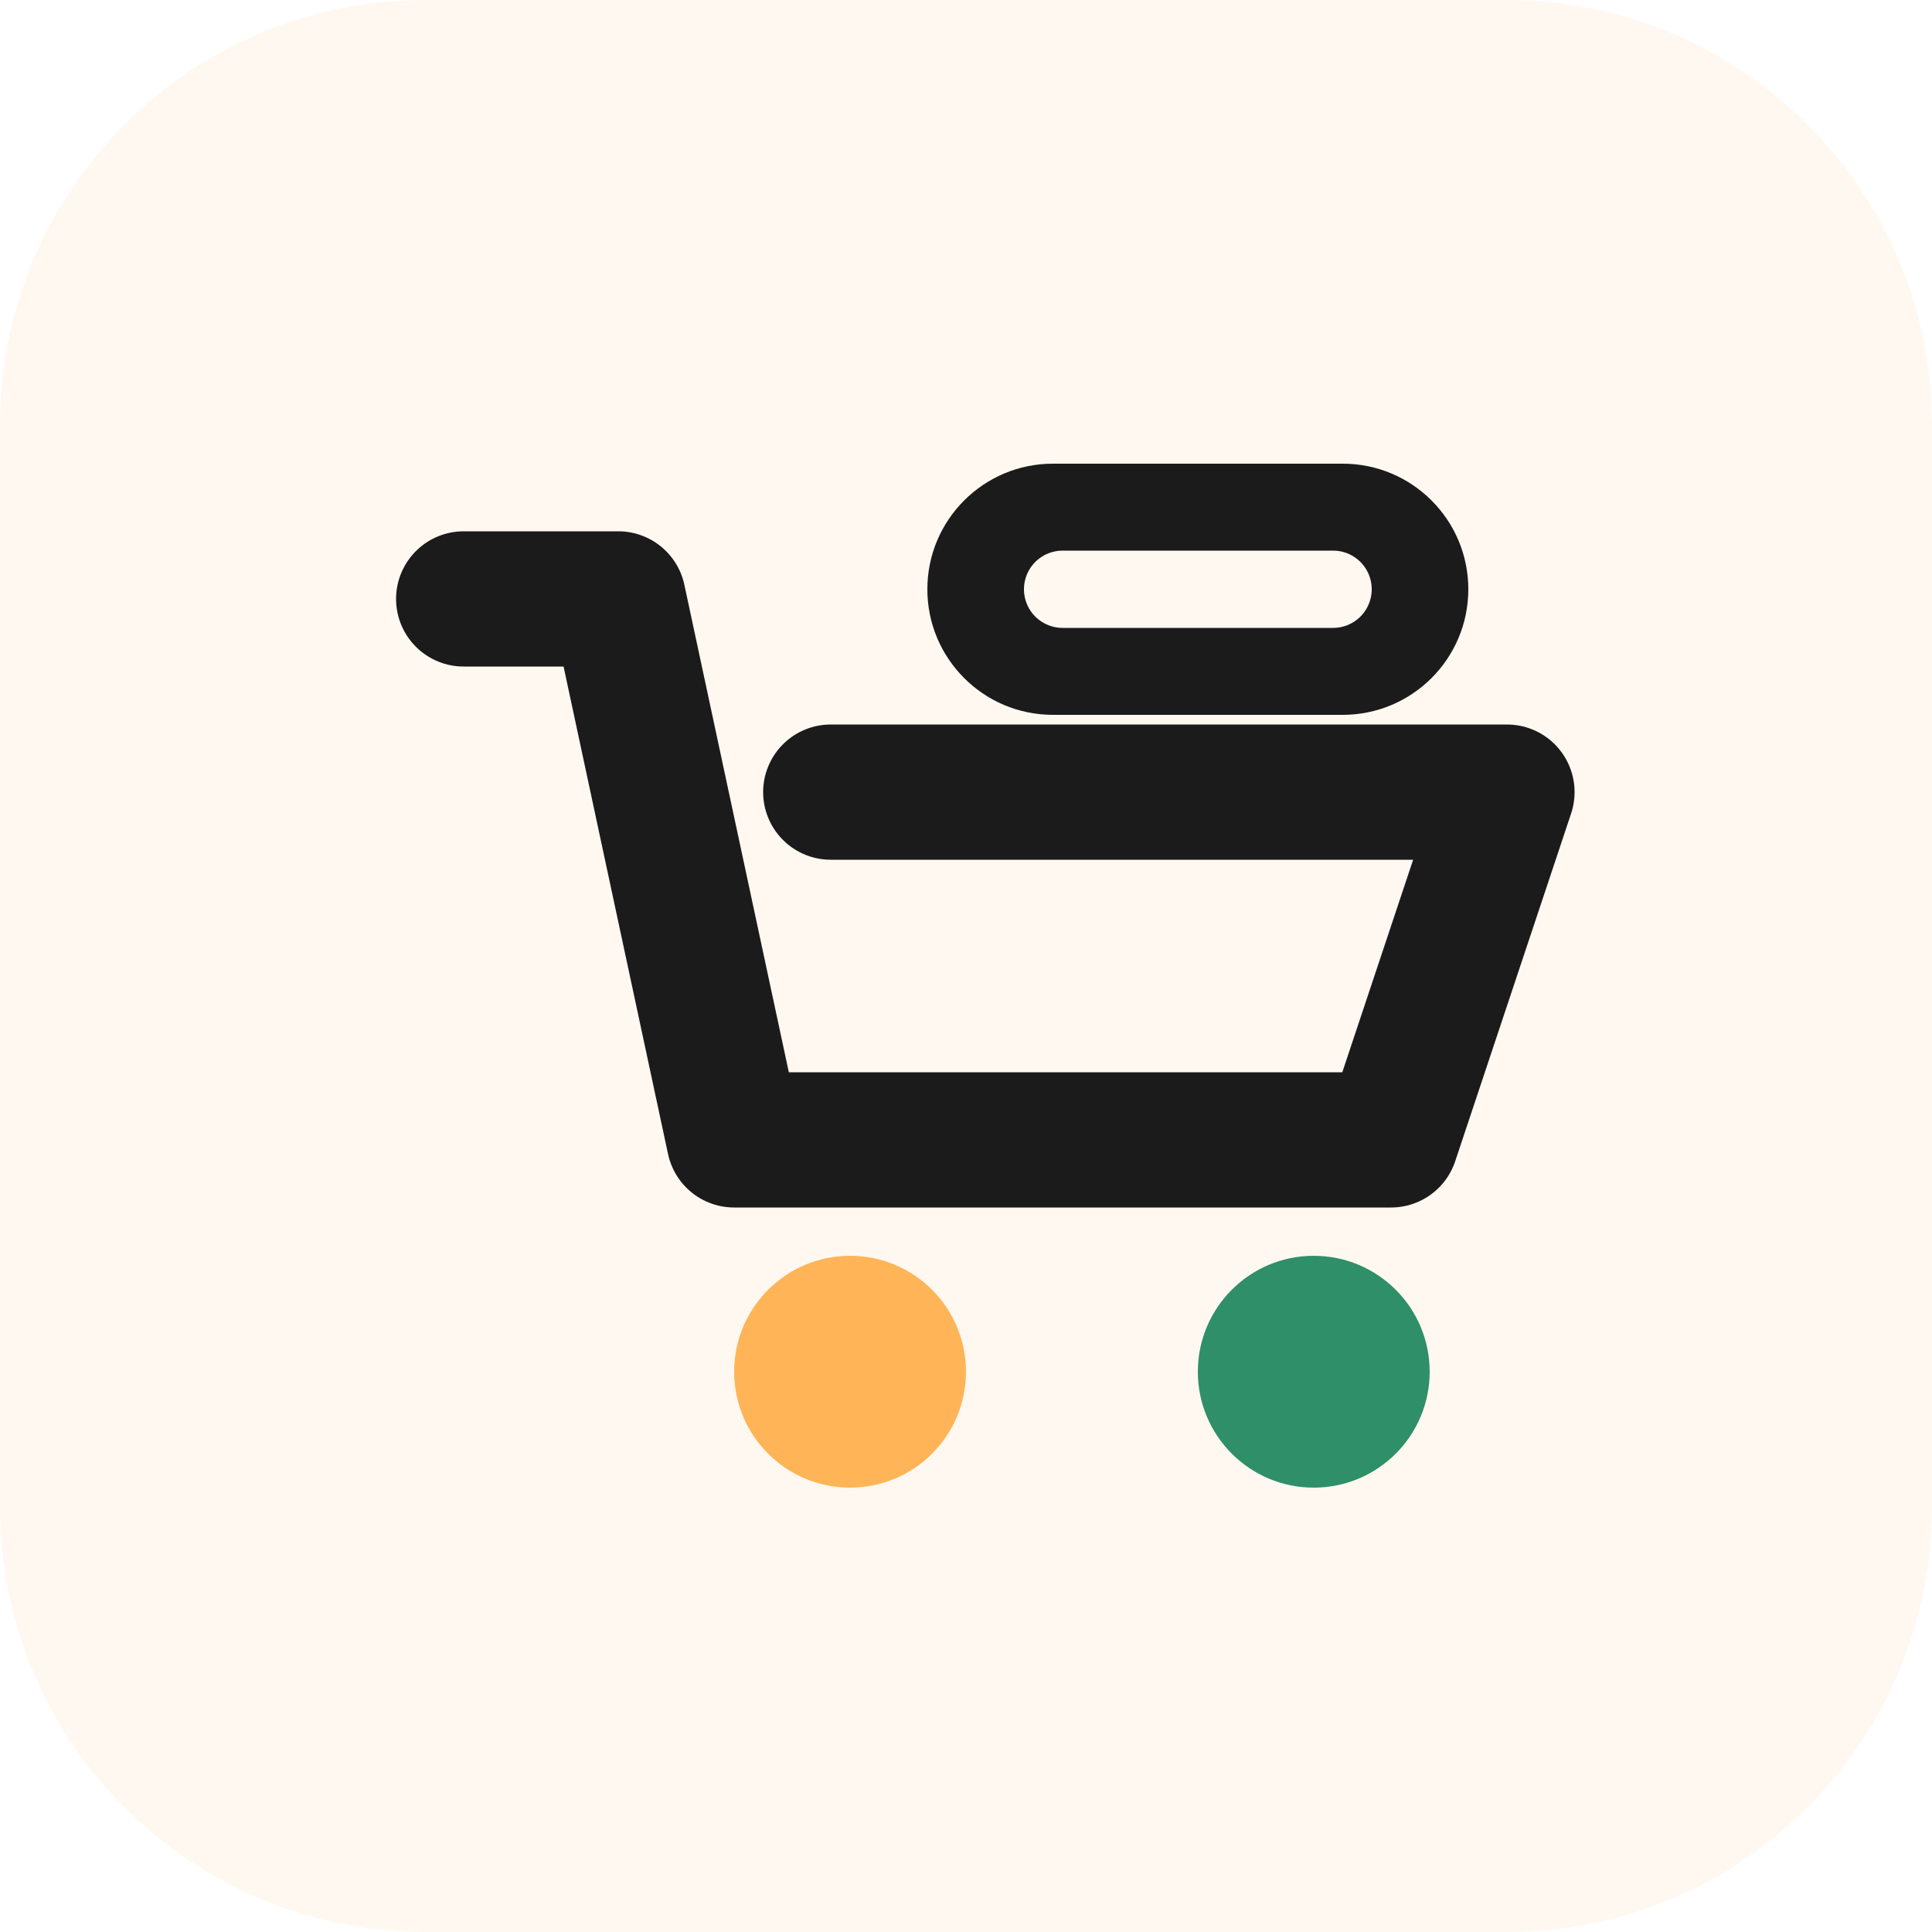
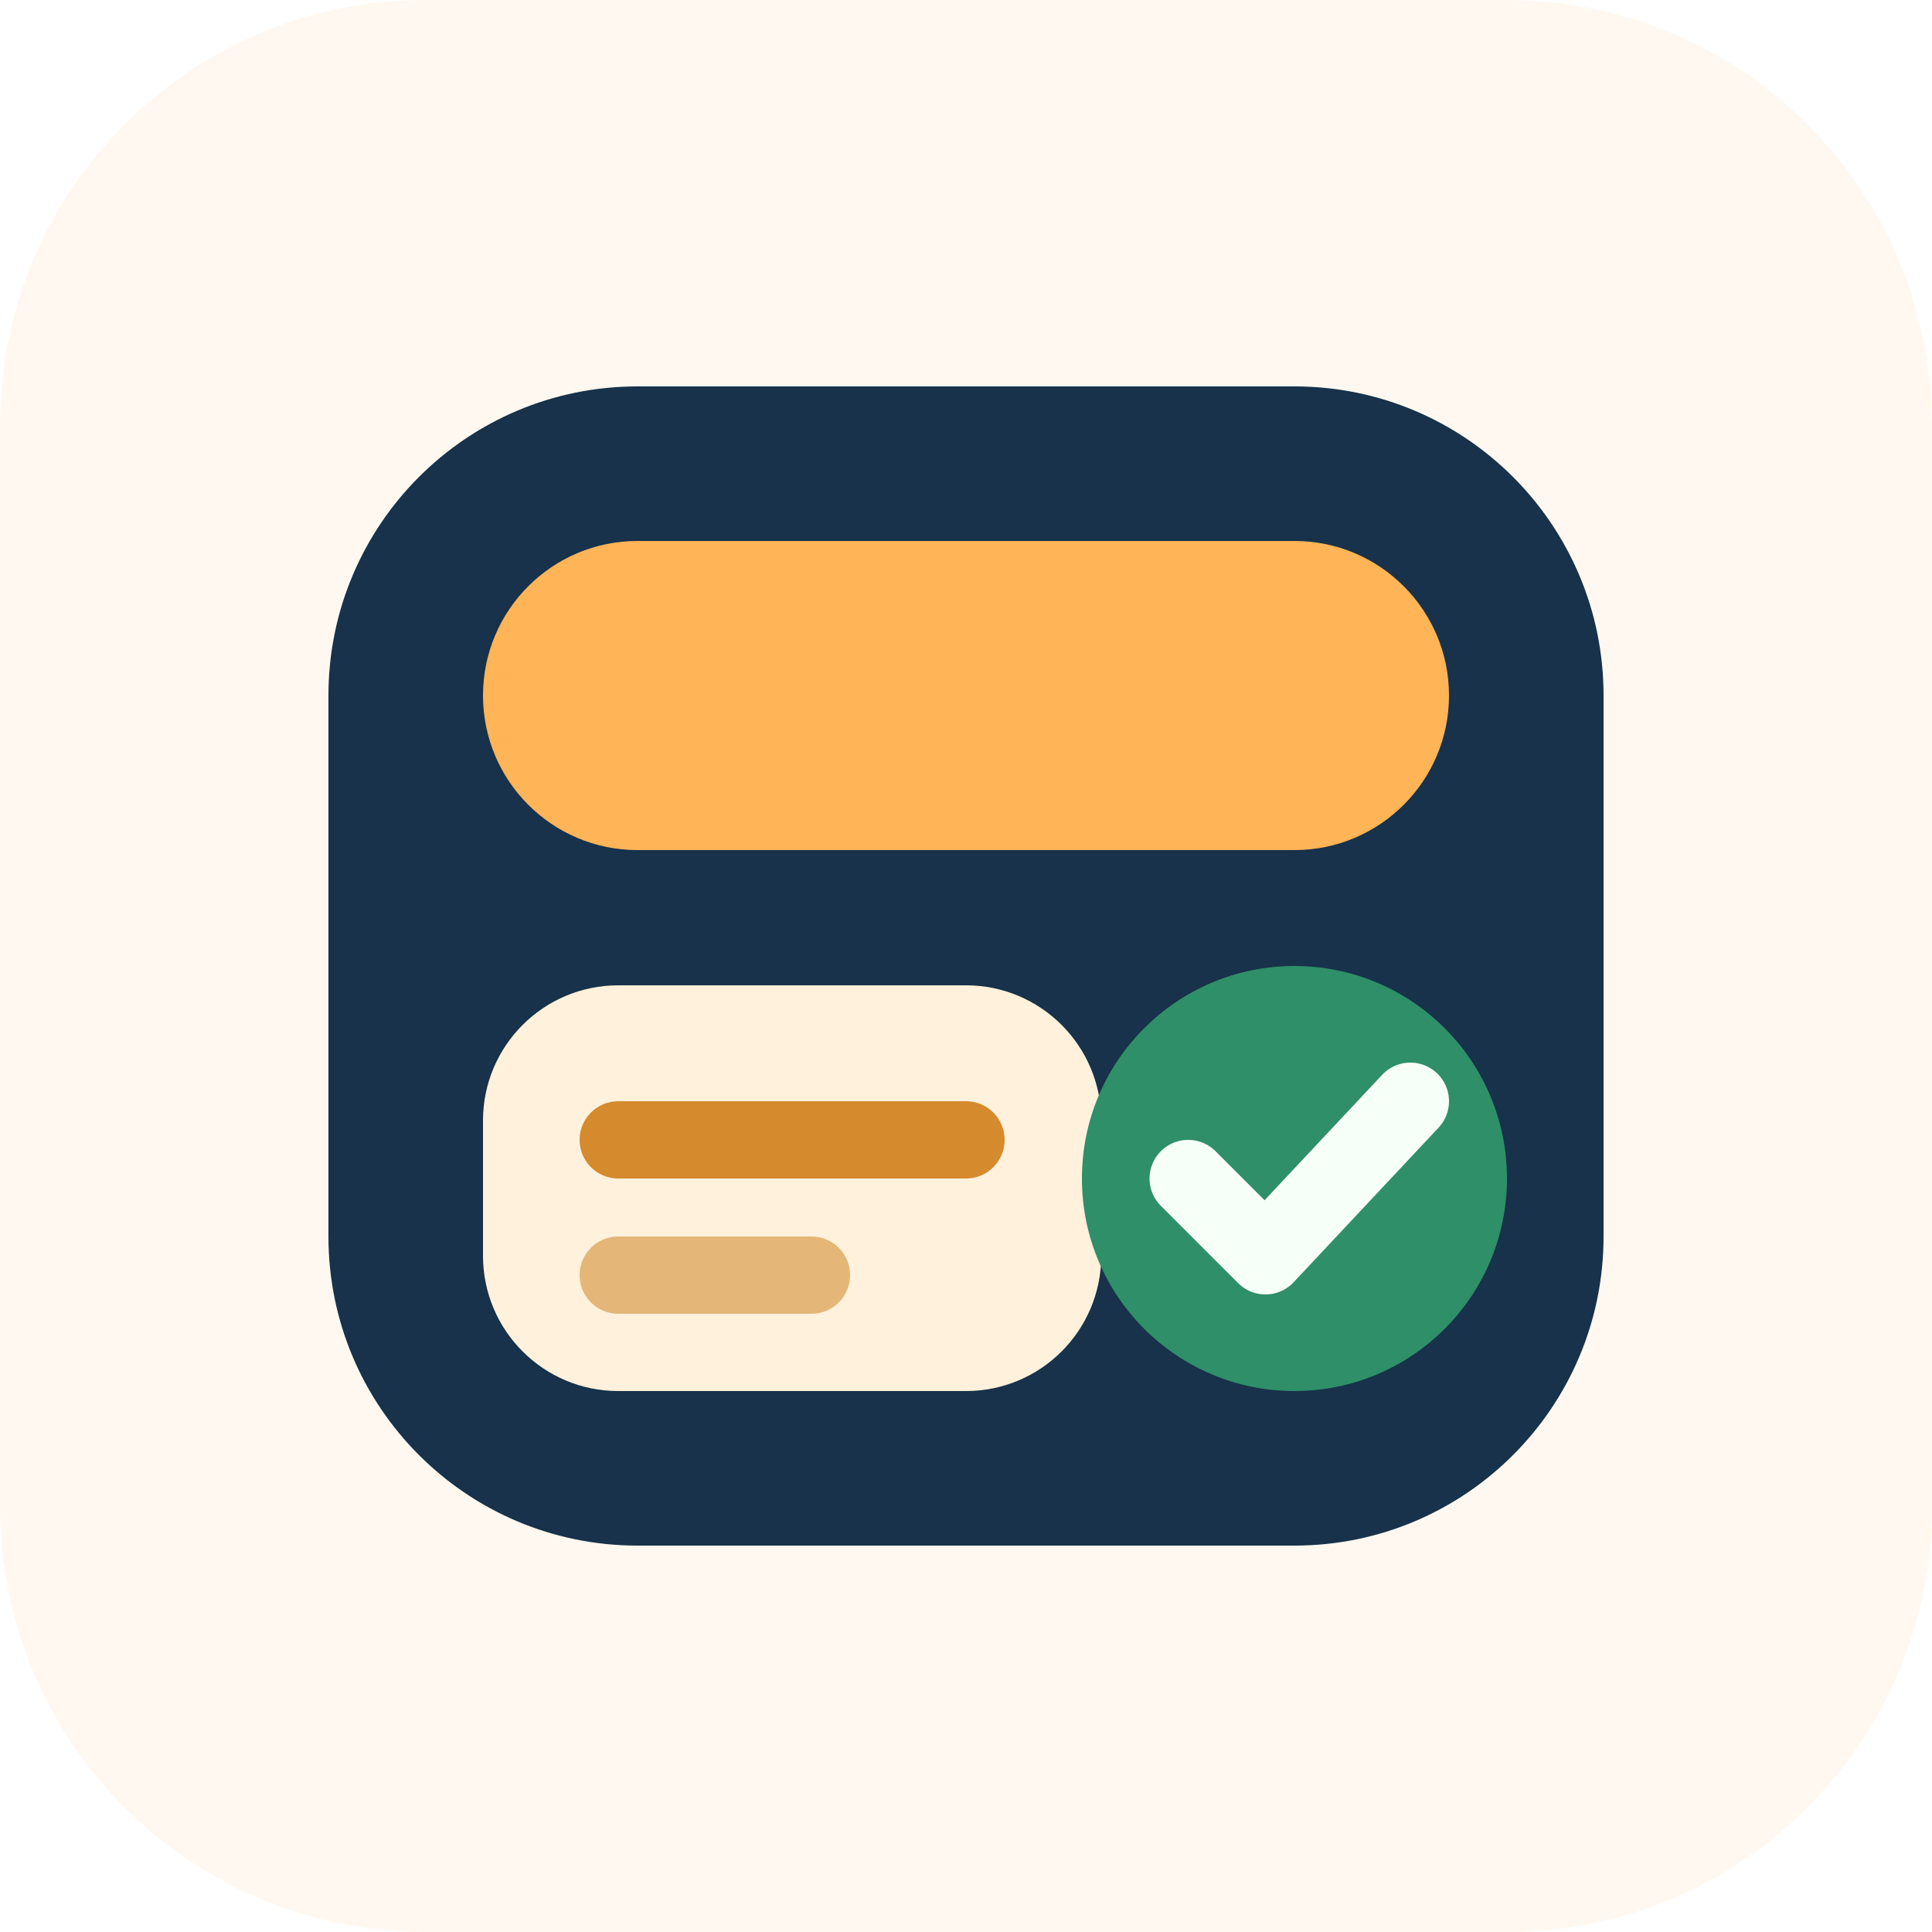
<svg xmlns="http://www.w3.org/2000/svg" width="200" height="200" viewBox="0 0 200 200" fill="none">
  <rect width="200" height="200" rx="44" fill="#FFF8F0" />
-   <path d="M48 62H64L76 118H144L156 82H86" stroke="#1B1B1B" stroke-width="14" stroke-linecap="round" stroke-linejoin="round" />
-   <circle cx="88" cy="142" r="12" fill="#FFB457" />
-   <circle cx="136" cy="142" r="12" fill="#2F8F68" />
-   <rect x="96" y="48" width="56" height="26" rx="13" fill="#1B1B1B" />
-   <path d="M110 61H138" stroke="#FFF8F0" stroke-width="8" stroke-linecap="round" />
+   <rect x="34" y="40" width="132" height="120" rx="32" fill="#17324A" />
+   <rect x="50" y="56" width="100" height="32" rx="16" fill="#FFB457" />
+   <rect x="50" y="102" width="64" height="42" rx="14" fill="#FFF1DB" />
+   <rect x="60" y="114" width="44" height="8" rx="4" fill="#D48A2D" />
+   <rect x="60" y="128" width="28" height="8" rx="4" fill="#E4B678" />
+   <circle cx="134" cy="122" r="22" fill="#2F8F68" />
+   <path d="M123 122L131 130L146 114" stroke="#F7FFF9" stroke-width="8" stroke-linecap="round" stroke-linejoin="round" />
</svg>
